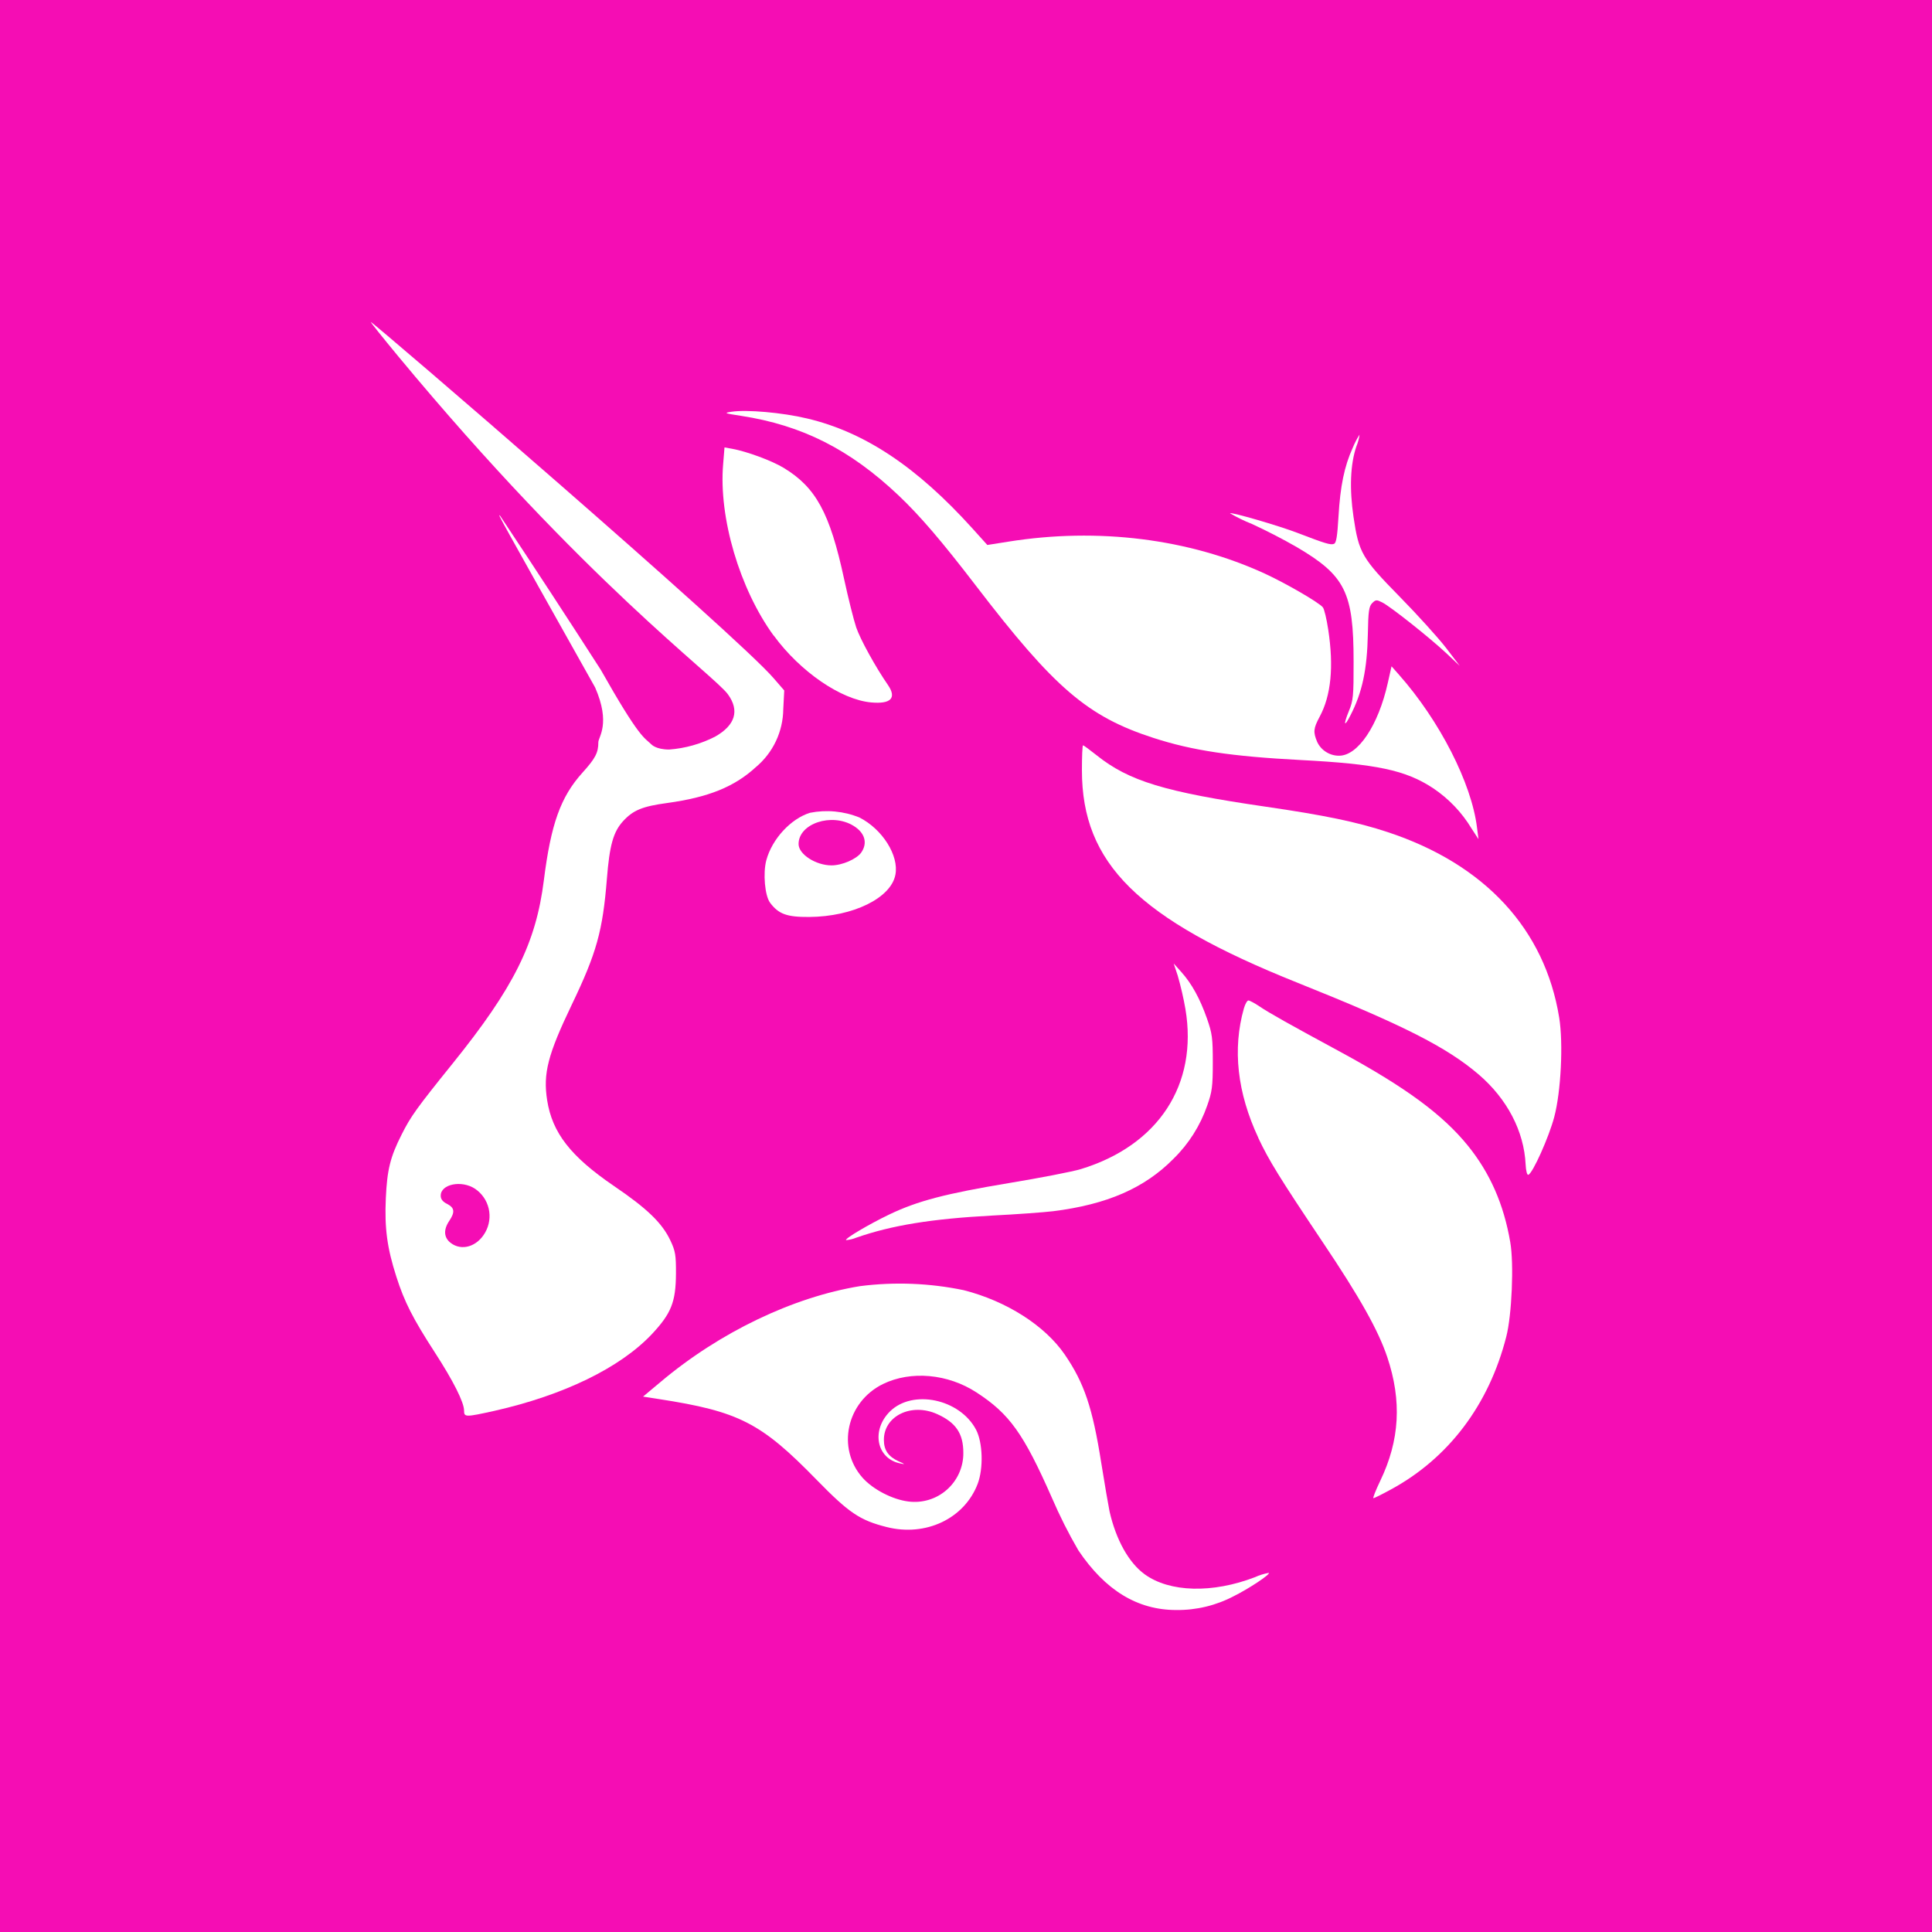
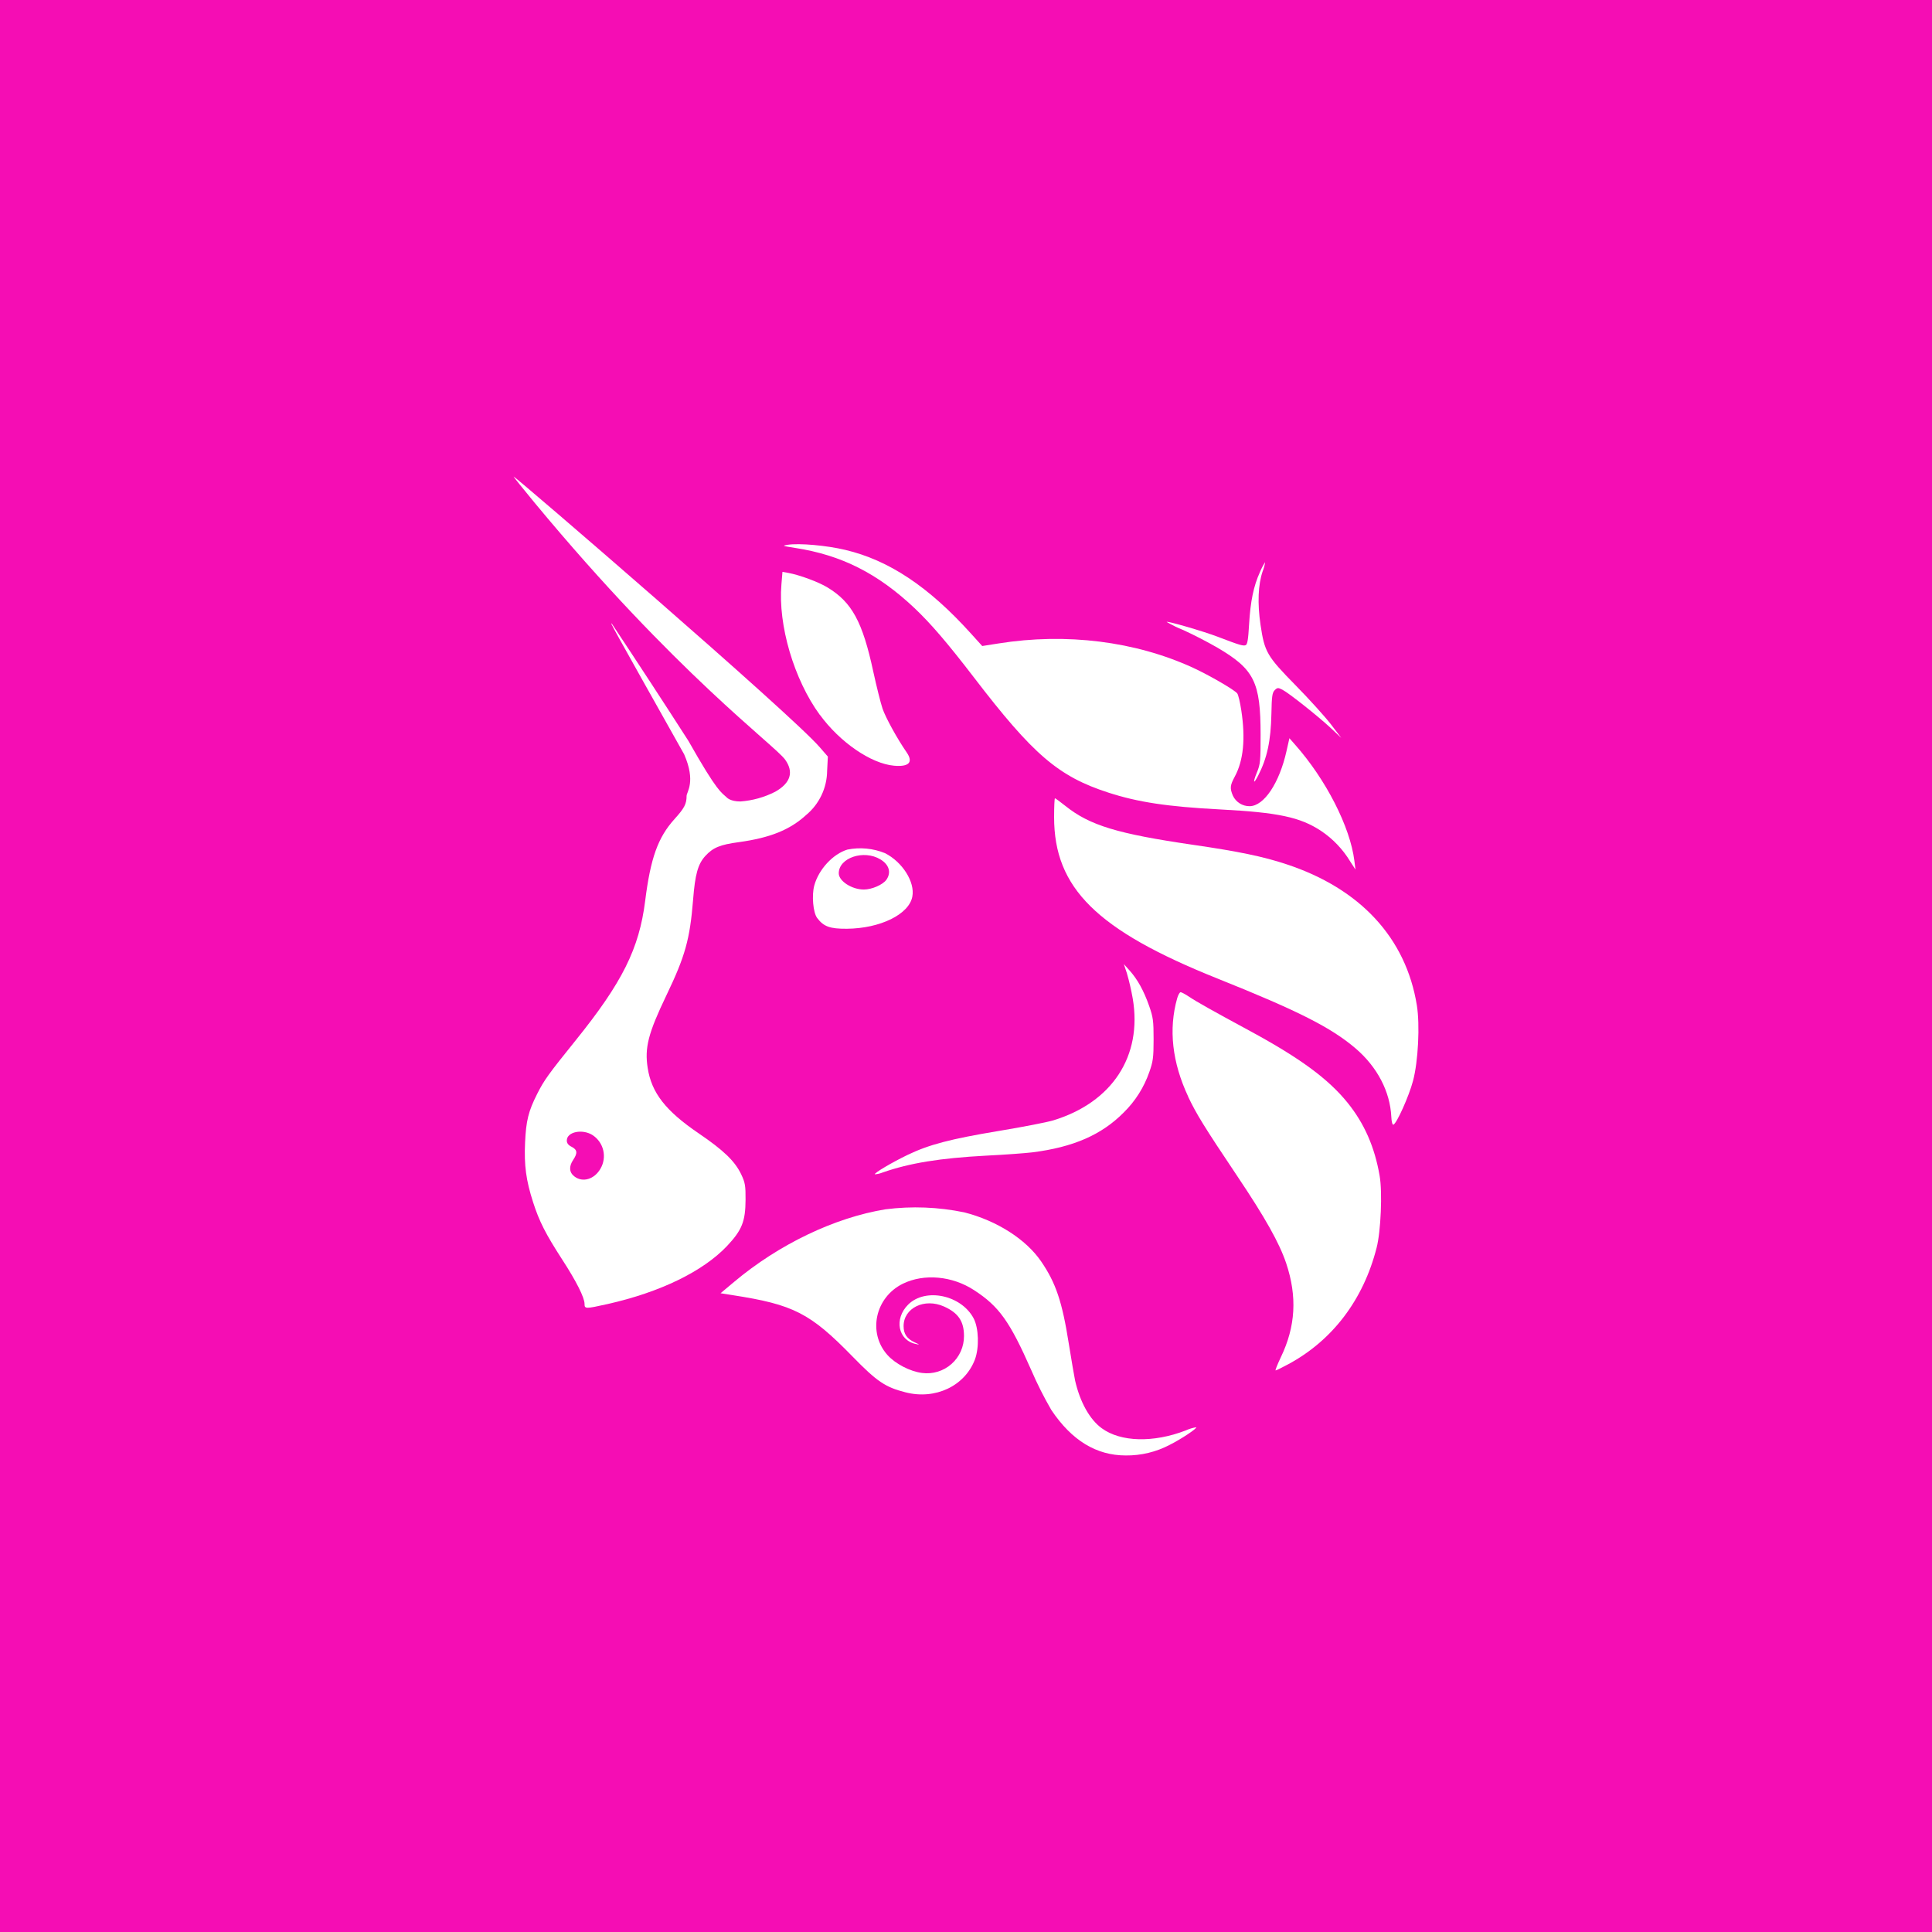
<svg xmlns="http://www.w3.org/2000/svg" width="50" height="50" viewBox="0 0 50 50" fill="none">
-   <g clip-path="url(#clip0_16_56)">
-     <mask id="mask0_16_56" style="mask-type:luminance" maskUnits="userSpaceOnUse" x="0" y="0" width="50" height="50">
-       <path d="M0 0H50V50H0V0Z" fill="white" />
-     </mask>
-     <g mask="url(#mask0_16_56)">
-       <path d="M50 0H0V50H50V0Z" fill="#F50DB4" />
-       <path d="M34.64 13.371C34.685 12.583 34.792 12.065 35.008 11.59C35.057 11.47 35.116 11.356 35.185 11.248C35.171 11.354 35.143 11.457 35.102 11.556C34.946 12.017 34.921 12.646 35.029 13.379C35.167 14.31 35.244 14.444 36.229 15.448C36.692 15.919 37.229 16.515 37.425 16.769L37.779 17.233L37.425 16.9C36.992 16.496 35.994 15.704 35.775 15.592C35.627 15.517 35.604 15.517 35.513 15.608C35.429 15.692 35.41 15.817 35.4 16.408C35.381 17.331 35.254 17.923 34.95 18.512C34.788 18.833 34.76 18.767 34.908 18.404C35.021 18.133 35.033 18.017 35.031 17.123C35.031 15.331 34.817 14.898 33.562 14.16C33.184 13.943 32.796 13.743 32.4 13.56C32.204 13.483 32.014 13.39 31.831 13.283C31.867 13.248 33.09 13.604 33.581 13.792C34.312 14.073 34.435 14.108 34.523 14.075C34.583 14.054 34.61 13.879 34.64 13.371Z" fill="white" />
-       <path d="M19.179 10.762C18.746 10.696 18.727 10.688 18.929 10.656C19.323 10.596 20.246 10.677 20.883 10.829C22.371 11.179 23.725 12.079 25.169 13.679L25.552 14.104L26.102 14.017C28.415 13.648 30.769 13.942 32.735 14.846C33.277 15.096 34.131 15.59 34.235 15.717C34.271 15.758 34.333 16.019 34.375 16.298C34.521 17.26 34.448 18 34.152 18.55C33.99 18.852 33.981 18.946 34.09 19.204C34.141 19.311 34.221 19.401 34.322 19.463C34.422 19.526 34.538 19.559 34.656 19.558C35.146 19.558 35.671 18.773 35.915 17.679L36.013 17.244L36.204 17.46C37.256 18.648 38.083 20.265 38.225 21.417L38.263 21.717L38.085 21.444C37.833 21.025 37.492 20.668 37.085 20.396C36.377 19.931 35.631 19.771 33.652 19.669C31.867 19.575 30.856 19.423 29.854 19.098C28.146 18.546 27.288 17.808 25.262 15.165C24.363 13.992 23.804 13.342 23.252 12.819C21.996 11.631 20.76 11.006 19.179 10.762ZM20.021 16.448C19.142 15.242 18.596 13.392 18.715 12.01L18.75 11.579L18.95 11.615C19.327 11.683 19.977 11.923 20.281 12.108C21.115 12.613 21.477 13.275 21.844 14.979C21.952 15.479 22.094 16.044 22.158 16.235C22.262 16.544 22.658 17.262 22.981 17.729C23.21 18.065 23.058 18.225 22.546 18.179C21.765 18.108 20.706 17.381 20.023 16.446M33.569 25.429C29.452 23.781 28 22.348 28 19.933C28 19.579 28.012 19.288 28.029 19.288C28.044 19.288 28.202 19.404 28.383 19.548C29.217 20.215 30.154 20.498 32.742 20.875C34.265 21.096 35.123 21.273 35.913 21.535C38.427 22.365 39.981 24.046 40.352 26.337C40.46 27.004 40.398 28.254 40.223 28.91C40.085 29.431 39.665 30.369 39.552 30.404C39.521 30.415 39.49 30.296 39.483 30.135C39.442 29.275 39.004 28.438 38.269 27.808C37.435 27.096 36.312 26.527 33.569 25.429ZM30.679 26.115C30.628 25.822 30.561 25.533 30.479 25.248L30.375 24.935L30.571 25.154C30.842 25.456 31.054 25.842 31.235 26.356C31.373 26.748 31.387 26.865 31.387 27.502C31.387 28.127 31.367 28.258 31.242 28.613C31.062 29.132 30.764 29.603 30.371 29.988C29.621 30.748 28.652 31.171 27.256 31.346C27.015 31.375 26.306 31.427 25.685 31.458C24.119 31.542 23.087 31.708 22.16 32.031C22.076 32.066 21.987 32.087 21.896 32.094C21.858 32.056 22.49 31.683 23.01 31.433C23.746 31.079 24.477 30.89 26.115 30.617C26.927 30.483 27.76 30.321 27.973 30.256C29.979 29.644 31.008 28.069 30.679 26.115Z" fill="white" />
-       <path d="M32.567 29.45C32.019 28.279 31.894 27.15 32.192 26.096C32.225 25.983 32.277 25.892 32.308 25.892C32.34 25.892 32.469 25.96 32.596 26.046C32.846 26.215 33.352 26.5 34.7 27.229C36.381 28.142 37.34 28.848 37.992 29.654C38.562 30.36 38.917 31.165 39.085 32.146C39.183 32.702 39.127 34.038 38.981 34.598C38.531 36.362 37.481 37.748 35.981 38.556C35.763 38.675 35.565 38.773 35.544 38.773C35.523 38.773 35.602 38.571 35.721 38.323C36.225 37.275 36.283 36.256 35.902 35.121C35.669 34.427 35.194 33.579 34.231 32.146C33.115 30.479 32.842 30.038 32.565 29.45M17.098 35.763C18.625 34.477 20.527 33.567 22.258 33.285C23.152 33.171 24.059 33.206 24.942 33.39C26.05 33.673 27.04 34.304 27.556 35.056C28.06 35.792 28.275 36.431 28.5 37.858C28.59 38.421 28.688 38.985 28.715 39.115C28.883 39.854 29.215 40.444 29.621 40.74C30.267 41.212 31.381 41.24 32.479 40.817C32.593 40.765 32.714 40.727 32.837 40.706C32.879 40.744 32.325 41.112 31.935 41.306C31.475 41.549 30.962 41.673 30.442 41.667C29.438 41.667 28.604 41.158 27.908 40.123C27.653 39.685 27.425 39.232 27.225 38.767C26.49 37.1 26.127 36.592 25.275 36.038C24.531 35.552 23.575 35.467 22.854 35.817C21.908 36.279 21.646 37.481 22.323 38.244C22.592 38.546 23.094 38.806 23.504 38.858C23.683 38.882 23.865 38.867 24.037 38.815C24.21 38.763 24.369 38.674 24.505 38.554C24.64 38.435 24.748 38.288 24.822 38.123C24.895 37.959 24.933 37.78 24.931 37.6C24.931 37.1 24.74 36.815 24.252 36.596C23.585 36.296 22.871 36.646 22.875 37.267C22.875 37.531 22.992 37.698 23.258 37.819C23.431 37.896 23.435 37.902 23.296 37.873C22.683 37.748 22.542 37.015 23.031 36.529C23.621 35.946 24.84 36.204 25.26 37C25.435 37.333 25.454 38 25.302 38.402C24.958 39.302 23.958 39.777 22.944 39.519C22.252 39.344 21.971 39.154 21.137 38.3C19.692 36.817 19.129 36.529 17.042 36.206L16.642 36.144L17.098 35.763Z" fill="white" />
-       <path fill-rule="evenodd" clip-rule="evenodd" d="M10.306 9.221C15.14 15.054 18.469 17.462 18.84 17.971C19.144 18.392 19.029 18.769 18.506 19.065C18.137 19.253 17.733 19.367 17.319 19.398C16.977 19.398 16.86 19.267 16.86 19.267C16.665 19.079 16.554 19.113 15.546 17.331C14.688 15.997 13.82 14.669 12.942 13.348C12.867 13.277 12.869 13.281 15.402 17.792C15.812 18.729 15.485 19.075 15.485 19.208C15.485 19.481 15.41 19.625 15.071 20C14.508 20.625 14.258 21.327 14.075 22.781C13.871 24.408 13.298 25.56 11.71 27.529C10.781 28.681 10.629 28.894 10.396 29.358C10.1 29.942 10.019 30.271 9.985 31.01C9.95 31.792 10.019 32.296 10.258 33.042C10.467 33.696 10.688 34.127 11.248 34.992C11.731 35.737 12.01 36.292 12.01 36.506C12.01 36.679 12.044 36.679 12.794 36.513C14.588 36.108 16.044 35.4 16.865 34.533C17.371 33.994 17.49 33.698 17.494 32.96C17.496 32.479 17.479 32.377 17.348 32.1C17.135 31.65 16.746 31.275 15.89 30.694C14.771 29.931 14.292 29.319 14.16 28.473C14.052 27.781 14.177 27.294 14.798 26C15.44 24.663 15.598 24.094 15.706 22.746C15.775 21.873 15.873 21.529 16.123 21.254C16.385 20.967 16.623 20.869 17.271 20.781C18.329 20.635 19.004 20.365 19.558 19.856C19.779 19.672 19.957 19.442 20.08 19.183C20.203 18.923 20.268 18.64 20.271 18.352L20.296 17.869L20.025 17.556C19.056 16.427 9.656 8.333 9.596 8.333C9.583 8.333 9.902 8.733 10.306 9.221ZM12.558 31.894C12.664 31.707 12.696 31.487 12.647 31.277C12.598 31.068 12.472 30.885 12.294 30.765C11.946 30.535 11.406 30.644 11.406 30.942C11.403 31.031 11.459 31.103 11.573 31.158C11.765 31.258 11.779 31.369 11.627 31.596C11.473 31.825 11.485 32.027 11.662 32.165C11.946 32.385 12.35 32.265 12.558 31.894ZM20.962 21.035C20.467 21.188 19.983 21.71 19.833 22.26C19.742 22.596 19.794 23.183 19.931 23.365C20.152 23.658 20.365 23.735 20.944 23.731C22.075 23.723 23.06 23.242 23.173 22.637C23.269 22.142 22.835 21.456 22.24 21.156C21.835 20.992 21.391 20.95 20.962 21.035ZM22.288 22.065C22.46 21.819 22.385 21.552 22.087 21.371C21.523 21.027 20.667 21.312 20.667 21.844C20.667 22.108 21.113 22.396 21.521 22.396C21.794 22.396 22.167 22.233 22.288 22.065Z" fill="white" />
-     </g>
+   <rect width="50" height="50" fill="#F50DB4" />
+   <mask id="mask0_16_56" style="mask-type:luminance" maskUnits="userSpaceOnUse" x="6" y="6" width="38" height="38">
+     <path d="M6 6H44V44H6V6Z" fill="white" />
+   </mask>
+   <g mask="url(#mask0_16_56)">
+     <path d="M44 6H6V44H44V6Z" fill="#F50DB4" />
+     <path d="M32.326 16.162C32.361 15.563 32.442 15.169 32.606 14.808C32.643 14.717 32.688 14.631 32.741 14.548C32.73 14.629 32.709 14.708 32.678 14.783C32.559 15.133 32.54 15.611 32.622 16.168C32.727 16.876 32.785 16.977 33.534 17.74C33.886 18.098 34.294 18.551 34.443 18.744L34.712 19.097L34.443 18.844C34.114 18.537 33.355 17.935 33.189 17.85C33.077 17.793 33.059 17.793 32.989 17.862C32.926 17.926 32.912 18.021 32.904 18.47C32.89 19.172 32.793 19.621 32.562 20.07C32.438 20.313 32.418 20.263 32.53 19.987C32.616 19.781 32.625 19.693 32.624 19.013C32.624 17.652 32.461 17.322 31.508 16.762C31.22 16.597 30.925 16.445 30.624 16.306C30.475 16.247 30.33 16.176 30.192 16.095C30.219 16.068 31.148 16.339 31.522 16.482C32.078 16.695 32.171 16.722 32.237 16.697C32.283 16.681 32.304 16.548 32.326 16.162Z" fill="white" />
+     <path d="M20.576 14.18C20.247 14.129 20.233 14.123 20.386 14.099C20.686 14.053 21.387 14.115 21.871 14.23C23.002 14.496 24.031 15.18 25.128 16.396L25.42 16.719L25.838 16.653C27.595 16.372 29.384 16.596 30.879 17.283C31.291 17.473 31.94 17.848 32.019 17.945C32.046 17.976 32.093 18.174 32.125 18.386C32.236 19.118 32.181 19.68 31.956 20.098C31.832 20.328 31.826 20.399 31.908 20.595C31.947 20.676 32.008 20.744 32.084 20.792C32.161 20.84 32.249 20.865 32.339 20.864C32.711 20.864 33.11 20.267 33.295 19.436L33.37 19.105L33.515 19.27C34.315 20.172 34.943 21.401 35.051 22.277L35.08 22.505L34.945 22.297C34.753 21.979 34.494 21.707 34.185 21.501C33.647 21.148 33.08 21.026 31.576 20.948C30.219 20.877 29.451 20.761 28.689 20.514C27.391 20.095 26.739 19.534 25.2 17.525C24.516 16.634 24.091 16.14 23.672 15.742C22.717 14.84 21.778 14.365 20.576 14.18ZM21.216 18.5C20.548 17.584 20.133 16.178 20.223 15.128L20.25 14.8L20.402 14.827C20.689 14.879 21.183 15.061 21.414 15.202C22.047 15.585 22.323 16.089 22.601 17.384C22.684 17.764 22.791 18.193 22.84 18.339C22.92 18.573 23.22 19.119 23.466 19.474C23.64 19.729 23.524 19.851 23.135 19.816C22.541 19.762 21.737 19.21 21.218 18.499M31.512 25.326C28.384 24.074 27.28 22.984 27.28 21.149C27.28 20.88 27.29 20.659 27.302 20.659C27.313 20.659 27.434 20.747 27.571 20.856C28.205 21.363 28.917 21.578 30.884 21.865C32.041 22.033 32.694 22.167 33.294 22.367C35.205 22.997 36.386 24.275 36.668 26.017C36.75 26.523 36.703 27.473 36.569 27.972C36.465 28.368 36.145 29.08 36.06 29.107C36.036 29.115 36.012 29.025 36.007 28.903C35.976 28.249 35.643 27.613 35.084 27.134C34.451 26.593 33.598 26.161 31.512 25.326ZM29.316 25.847C29.277 25.625 29.227 25.405 29.164 25.188L29.085 24.951L29.234 25.117C29.44 25.347 29.601 25.64 29.739 26.031C29.843 26.328 29.855 26.417 29.855 26.902C29.855 27.377 29.839 27.476 29.744 27.745C29.607 28.14 29.381 28.498 29.082 28.791C28.512 29.368 27.776 29.69 26.715 29.823C26.531 29.845 25.993 29.885 25.521 29.908C24.33 29.972 23.547 30.098 22.842 30.344C22.778 30.37 22.71 30.387 22.641 30.391C22.612 30.363 23.092 30.079 23.488 29.889C24.047 29.62 24.603 29.476 25.847 29.269C26.465 29.167 27.098 29.044 27.259 28.995C28.784 28.529 29.566 27.332 29.316 25.847Z" fill="white" />
+     <path d="M30.751 28.382C30.334 27.492 30.239 26.634 30.466 25.833C30.491 25.747 30.531 25.678 30.554 25.678C30.578 25.678 30.676 25.73 30.773 25.795C30.963 25.923 31.348 26.14 32.372 26.694C33.65 27.388 34.378 27.924 34.874 28.537C35.308 29.074 35.577 29.685 35.705 30.431C35.779 30.854 35.737 31.869 35.626 32.294C35.284 33.636 34.486 34.688 33.346 35.303C33.18 35.393 33.029 35.467 33.013 35.467C32.998 35.467 33.058 35.314 33.148 35.125C33.531 34.329 33.575 33.555 33.286 32.692C33.108 32.165 32.747 31.52 32.016 30.431C31.167 29.164 30.96 28.828 30.749 28.382M18.994 33.179C20.155 32.203 21.601 31.511 22.916 31.297C23.596 31.21 24.285 31.237 24.956 31.376C25.798 31.591 26.55 32.071 26.943 32.643C27.326 33.202 27.489 33.688 27.66 34.772C27.728 35.2 27.803 35.629 27.823 35.727C27.951 36.289 28.203 36.737 28.512 36.962C29.003 37.322 29.85 37.342 30.684 37.021C30.771 36.981 30.863 36.953 30.957 36.937C30.988 36.965 30.567 37.245 30.271 37.393C29.921 37.577 29.531 37.671 29.136 37.667C28.373 37.667 27.739 37.28 27.21 36.493C27.017 36.161 26.843 35.816 26.691 35.463C26.132 34.196 25.857 33.81 25.209 33.389C24.644 33.02 23.917 32.955 23.369 33.221C22.65 33.572 22.451 34.486 22.965 35.065C23.17 35.295 23.551 35.493 23.863 35.532C23.999 35.55 24.137 35.539 24.268 35.499C24.4 35.459 24.521 35.392 24.623 35.301C24.726 35.211 24.808 35.099 24.864 34.974C24.92 34.849 24.949 34.713 24.948 34.576C24.948 34.196 24.802 33.979 24.432 33.813C23.925 33.585 23.382 33.851 23.385 34.323C23.385 34.524 23.474 34.65 23.676 34.742C23.808 34.801 23.811 34.806 23.705 34.783C23.239 34.688 23.132 34.131 23.504 33.762C23.952 33.319 24.878 33.515 25.198 34.12C25.331 34.373 25.345 34.88 25.23 35.186C24.968 35.87 24.208 36.231 23.437 36.034C22.912 35.901 22.698 35.757 22.065 35.108C20.966 33.981 20.538 33.762 18.952 33.517L18.648 33.469L18.994 33.179Z" fill="white" />
+     <path fill-rule="evenodd" clip-rule="evenodd" d="M13.833 13.008C17.506 17.441 20.036 19.271 20.318 19.658C20.549 19.978 20.462 20.264 20.065 20.489C19.784 20.633 19.477 20.719 19.162 20.742C18.903 20.742 18.814 20.643 18.814 20.643C18.665 20.5 18.581 20.526 17.815 19.172C17.163 18.157 16.503 17.148 15.836 16.144C15.779 16.091 15.78 16.094 17.706 19.522C18.017 20.234 17.769 20.497 17.769 20.598C17.769 20.806 17.712 20.915 17.454 21.2C17.026 21.675 16.836 22.209 16.697 23.314C16.542 24.55 16.106 25.426 14.9 26.922C14.194 27.798 14.078 27.959 13.901 28.312C13.676 28.756 13.614 29.006 13.589 29.568C13.562 30.162 13.614 30.545 13.796 31.112C13.955 31.609 14.123 31.937 14.548 32.594C14.916 33.16 15.128 33.582 15.128 33.745C15.128 33.876 15.153 33.876 15.723 33.749C17.087 33.442 18.193 32.904 18.817 32.245C19.202 31.835 19.292 31.61 19.295 31.05C19.297 30.684 19.284 30.607 19.184 30.396C19.023 30.054 18.727 29.769 18.076 29.327C17.226 28.748 16.862 28.282 16.762 27.639C16.68 27.114 16.775 26.743 17.246 25.76C17.734 24.744 17.854 24.311 17.937 23.287C17.989 22.623 18.063 22.362 18.253 22.153C18.453 21.935 18.633 21.86 19.126 21.794C19.93 21.683 20.443 21.477 20.864 21.091C21.032 20.951 21.168 20.776 21.261 20.579C21.355 20.381 21.404 20.166 21.406 19.948L21.425 19.58L21.219 19.343C20.483 18.485 13.339 12.333 13.293 12.333C13.283 12.333 13.526 12.637 13.833 13.008ZM15.544 30.239C15.625 30.097 15.649 29.93 15.612 29.771C15.575 29.612 15.479 29.473 15.343 29.381C15.079 29.207 14.669 29.289 14.669 29.516C14.667 29.583 14.709 29.638 14.795 29.68C14.941 29.756 14.952 29.84 14.837 30.013C14.719 30.187 14.729 30.341 14.864 30.445C15.079 30.613 15.386 30.521 15.544 30.239ZM21.931 21.987C21.555 22.102 21.187 22.5 21.073 22.918C21.004 23.173 21.043 23.619 21.148 23.757C21.316 23.98 21.477 24.039 21.917 24.036C22.777 24.029 23.526 23.664 23.611 23.204C23.684 22.828 23.355 22.307 22.902 22.079C22.595 21.954 22.257 21.922 21.931 21.987ZM22.939 22.769C23.07 22.582 23.013 22.38 22.787 22.242C22.357 21.981 21.707 22.198 21.707 22.601C21.707 22.802 22.046 23.021 22.356 23.021C22.563 23.021 22.847 22.897 22.939 22.769Z" fill="white" />
  </g>
-   <defs>
-     <clipPath id="clip0_16_56">
-       <rect width="50" height="50" fill="white" />
-     </clipPath>
-   </defs>
</svg>
